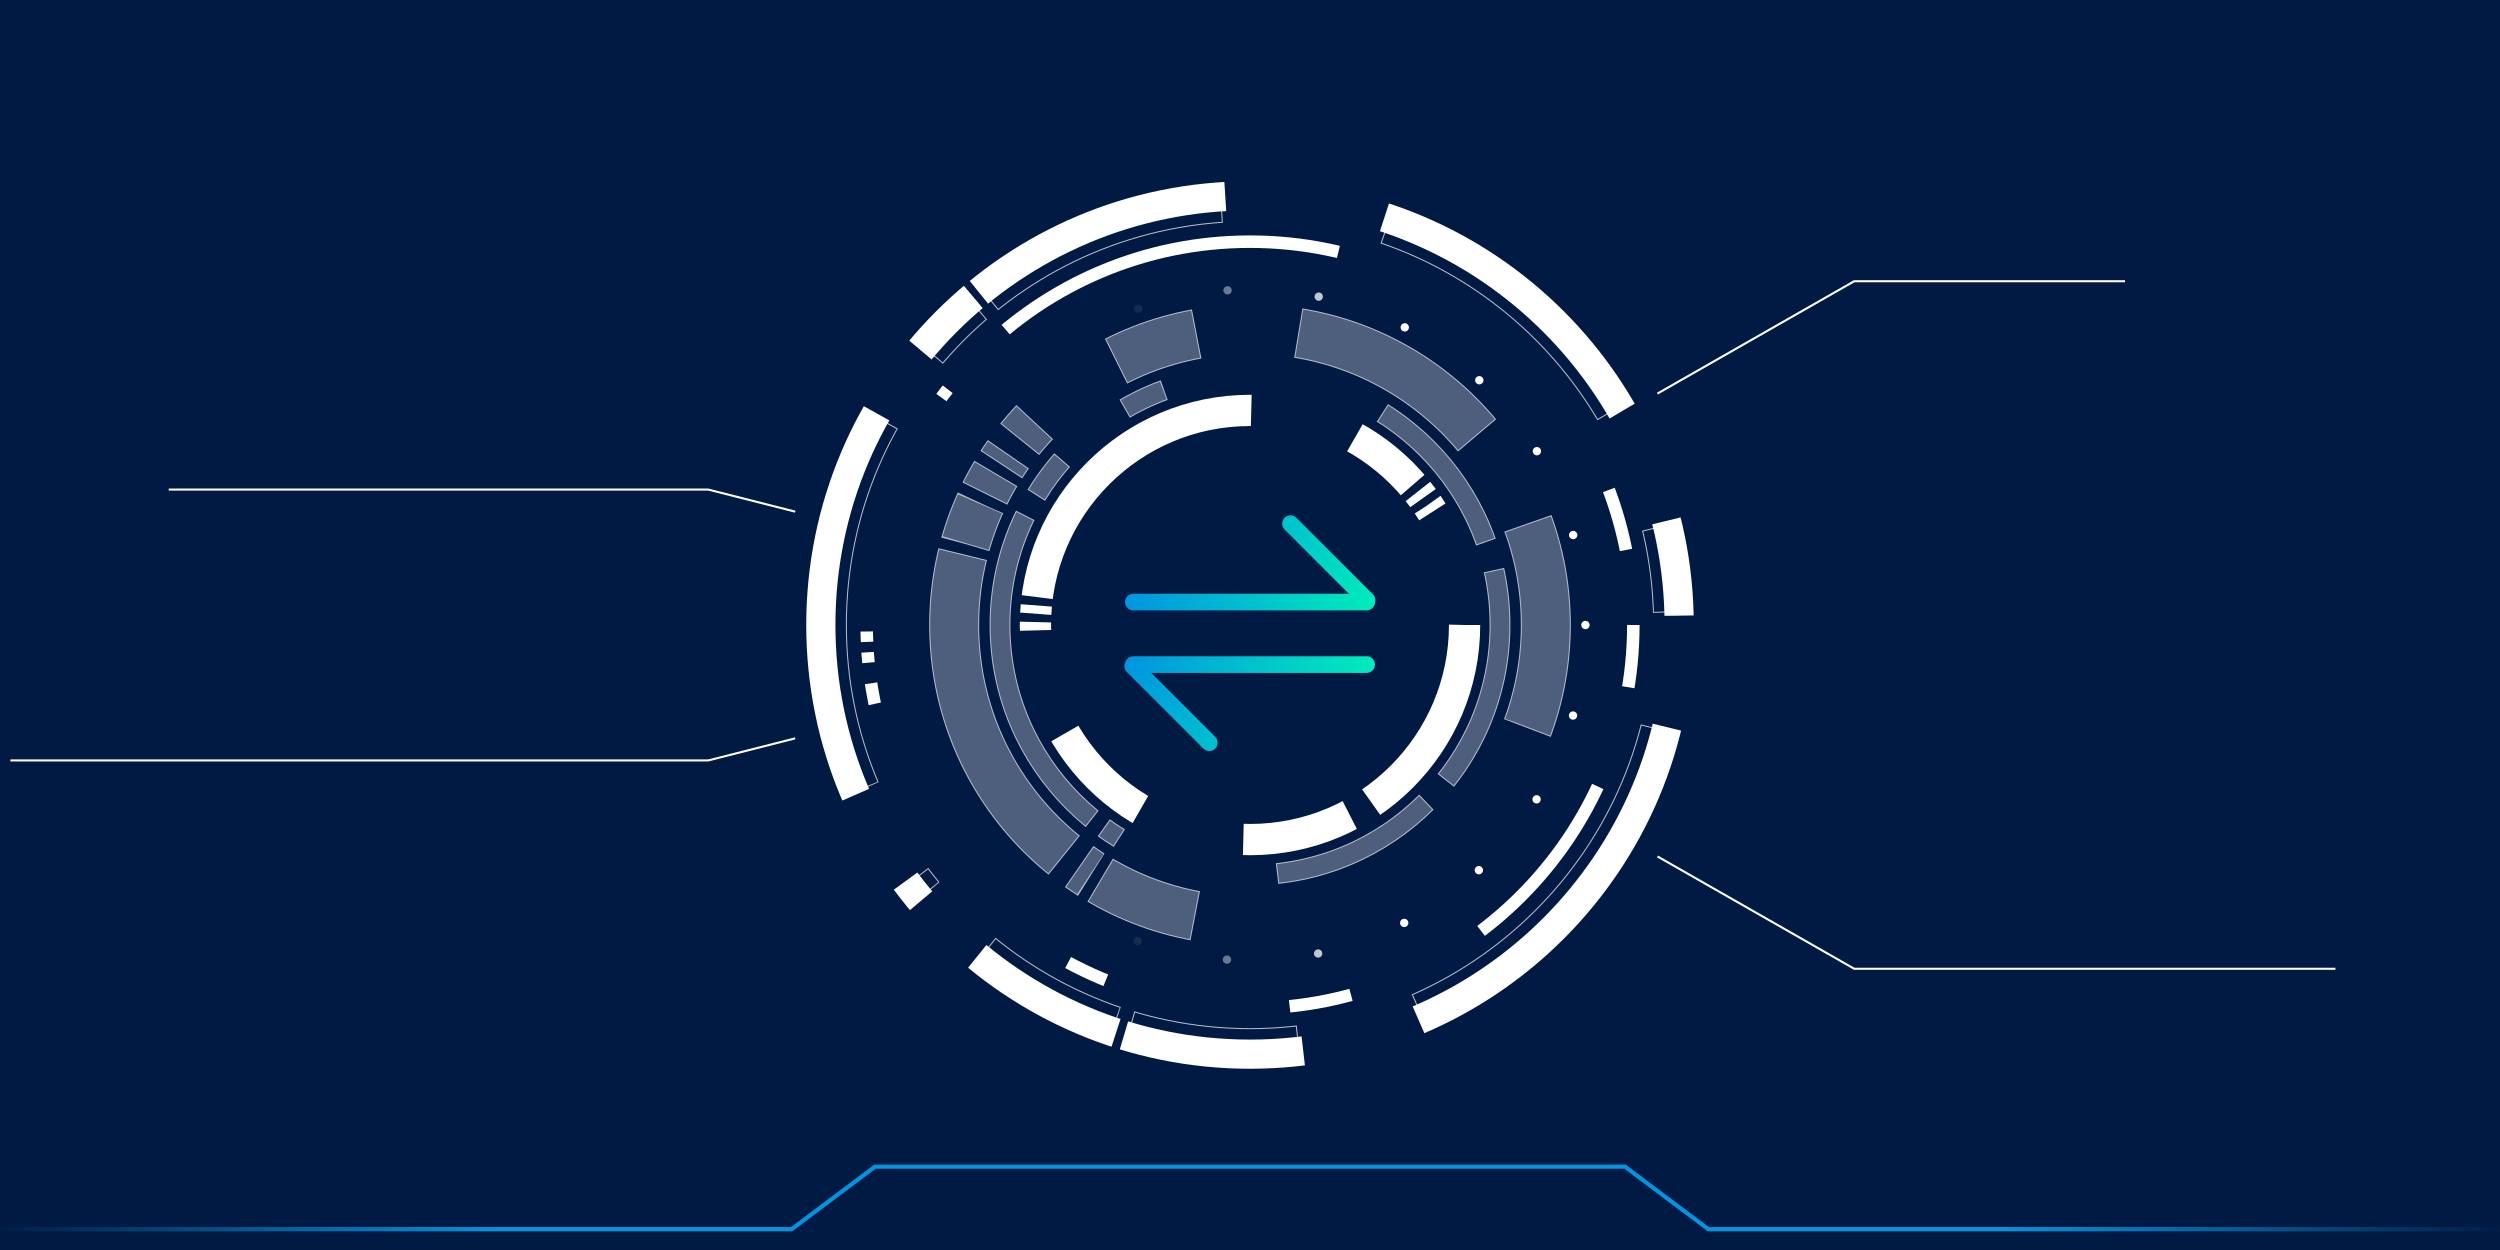
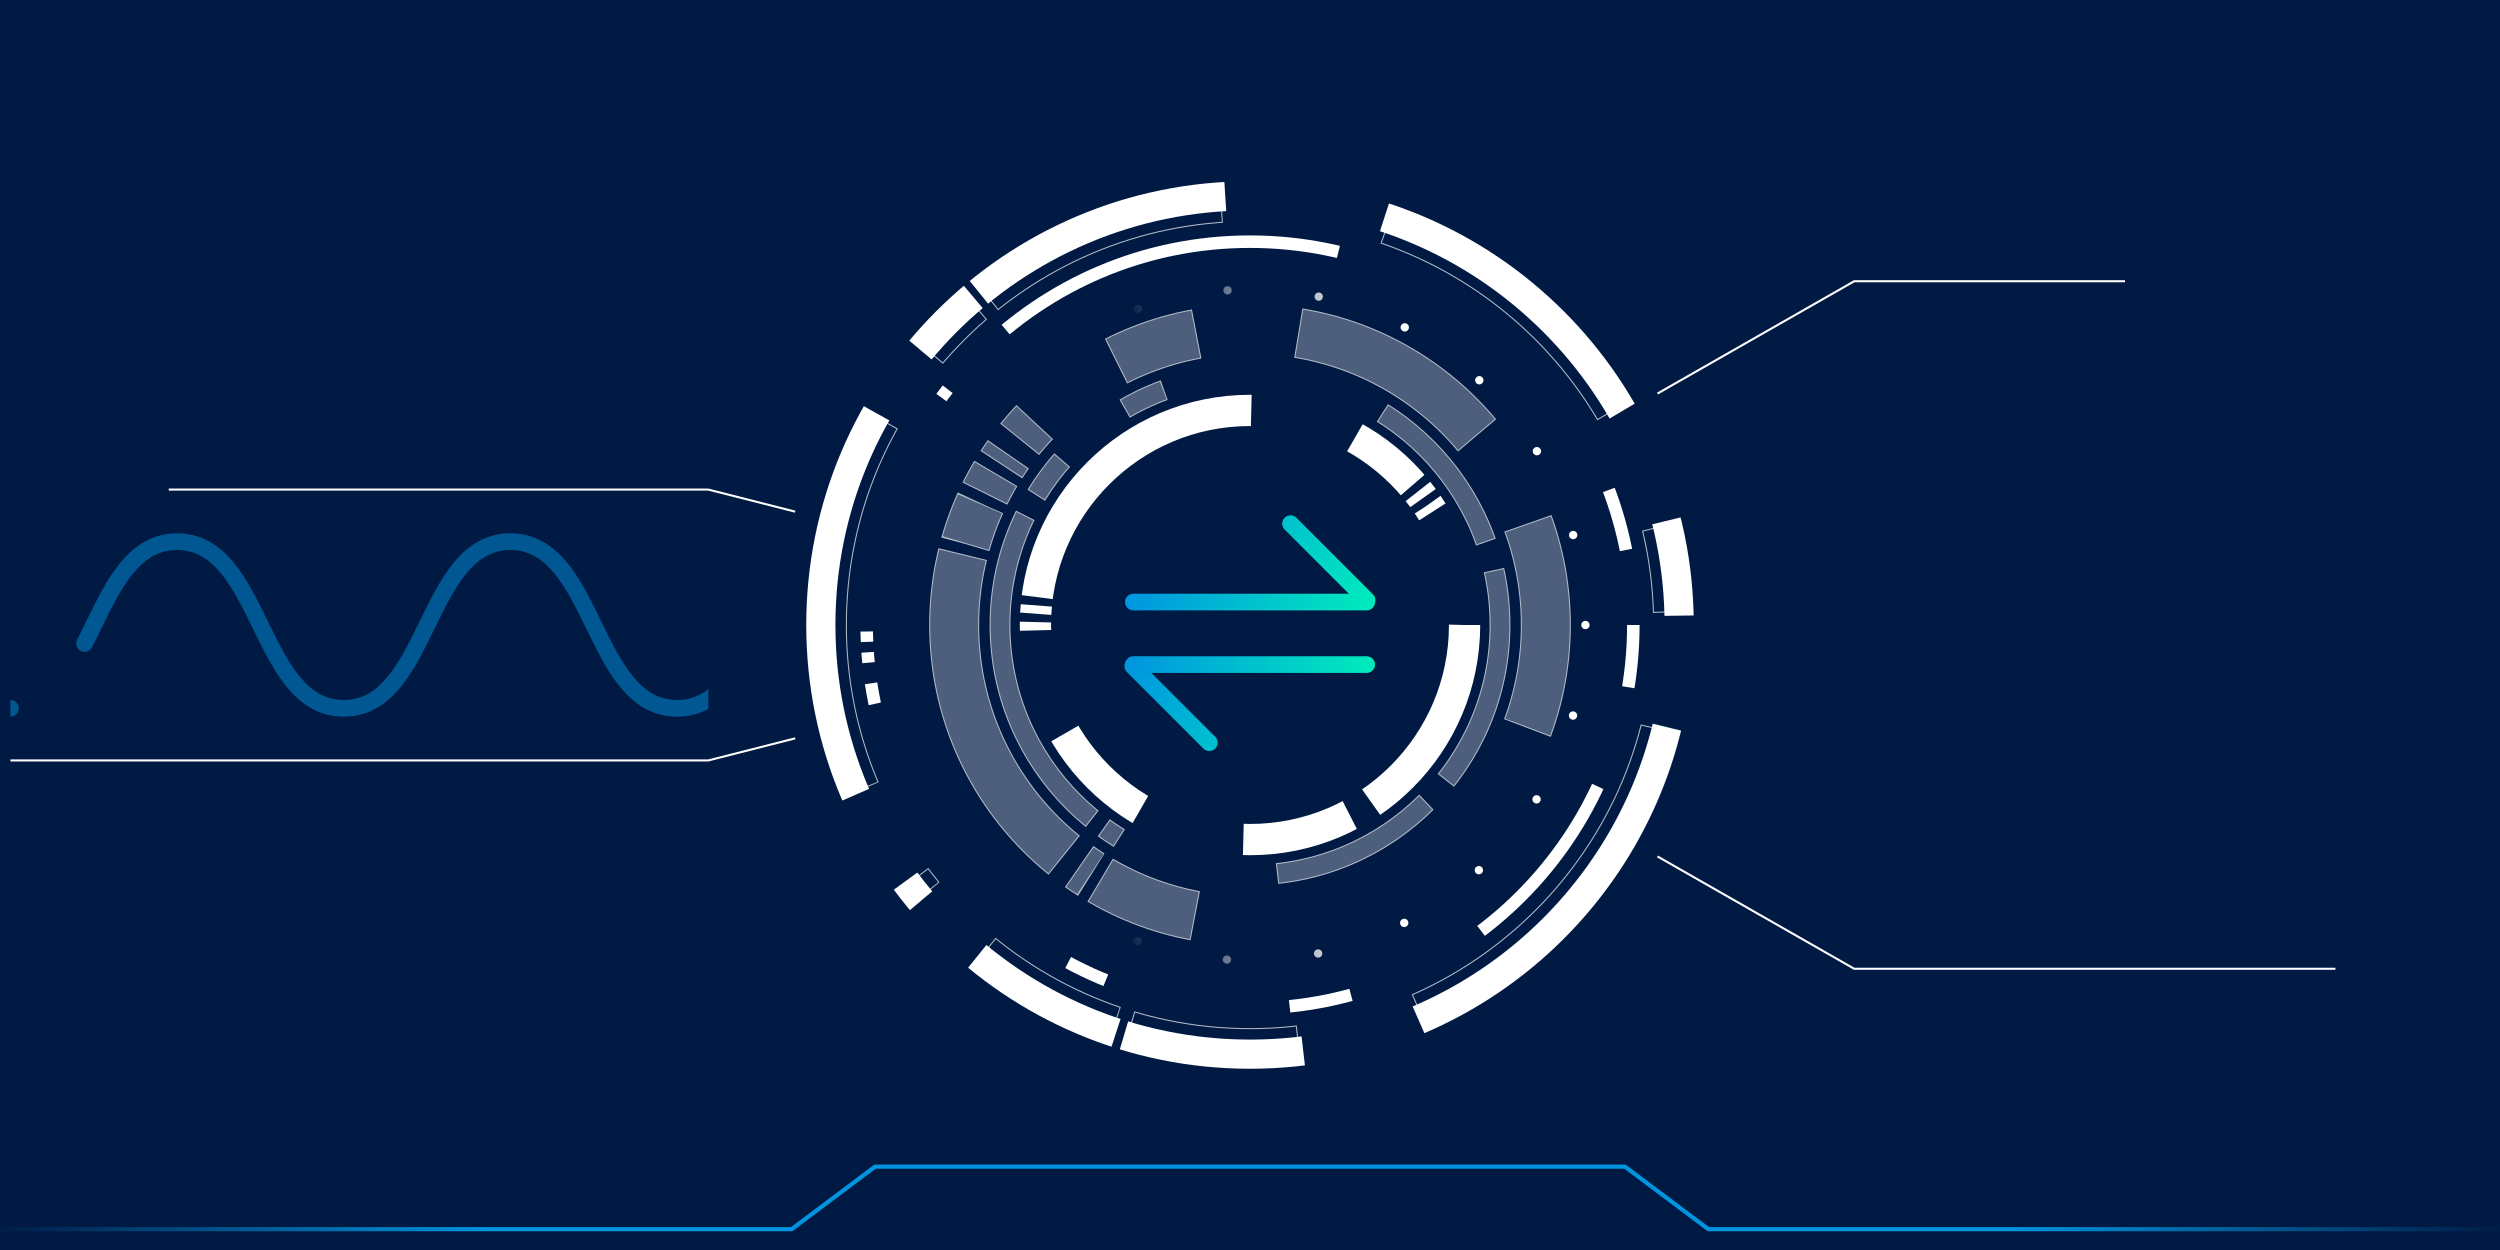
<svg xmlns="http://www.w3.org/2000/svg" width="1200px" height="600px" viewBox="0 0 1200px 600px">
  <style type="text/css">
		@keyframes clockwise {
			0% {transform: rotate(0deg)}
			100% {transform: rotate(360deg)}
		}
		@keyframes anticlockwise{
			0% {transform: rotate(360deg)}
			100% {transform: rotate(0deg)}
		}
+         @keyframes moveTheWave {
+             0% {
+                 transform: translate3d(0,0,0);
+                 stroke-dashoffset: 35px;
+         }
+             100% {
+                 transform: translate3d(-320px,0,0);
+                 stroke-dashoffset: -445px;
+         }
+         }
		.clockwise {
			transform-origin: 50% 50%;
		}
		.anticlockwise {
			transform-origin: 50% 50%;
		}
	</style>
  <defs>
    <linearGradient id="grad1" x1="0%" y1="0%" x2="100%" y2="0%">
      <stop offset="0%" style="stop-color:rgb(0,149,224);stop-opacity:1" />
      <stop offset="100%" style="stop-color:rgb(0,236,188);stop-opacity:1" />
    </linearGradient>
    <linearGradient id="grad2" x1="0%" y1="0%" x2="100%" y2="0%">
      <stop offset="0%" style="stop-color:rgb(0,149,224);stop-opacity:1" />
      <stop offset="100%" style="stop-color:rgb(0,193,206);stop-opacity:1" />
    </linearGradient>
    <linearGradient id="grad3" x1="0%" y1="0%" x2="100%" y2="0%">
      <stop offset="0%" style="stop-color:rgb(0,193,206);stop-opacity:1" />
      <stop offset="100%" style="stop-color:rgb(0,236,188);stop-opacity:1" />
    </linearGradient>
    <linearGradient id="grad4" x1="0%" y1="0%" x2="100%" y2="0%">
      <stop offset="30%" style="stop-color:#001a44;stop-opacity:1" />
      <stop offset="70%" style="stop-color:#fff;stop-opacity:1" />
    </linearGradient>
    <linearGradient id="grad5" x1="0%" y1="0%" x2="100%" y2="0%">
      <stop offset="40%" style="stop-color:#fff;stop-opacity:1" />
      <stop offset="70%" style="stop-color:#001a44;stop-opacity:1" />
    </linearGradient>
    <linearGradient id="grad6" x1="0%" y1="0%" x2="100%" y2="0%">
      <stop offset="0%" style="stop-color:#001a44;stop-opacity:1" />
      <stop offset="20%" style="stop-color:rgb(0,149,224);stop-opacity:1" />
      <stop offset="80%" style="stop-color:rgb(0,149,224);stop-opacity:1" />
      <stop offset="100%" style="stop-color:#001a44;stop-opacity:1" />
    </linearGradient>
  </defs>
  <rect height="100%" width="100%" fill="#001a44" />
+   <path d="M5 340 c 40.983 0 39.017 -80 80 -80 s 39.017 80 80 80 s 39.017 -80 80 -80 s 39.017 80 80 80 s 39.017 -80 80 -80 s 39.017 80 80 80 s 39.017 -80 80 -80 s 39.017 80 80 80 s 39.017 -80 80 -80" class="wave" style="animation: moveTheWave 9s linear infinite;" fill="transparent" stroke="rgb(0,149,224)" stroke-width="8" stroke-opacity="0.5" stroke-dasharray="0 50 470 50" stroke-linecap="round" />
+   <rect x="340" y="254" width="400" height="92" fill="#001a44" />
+   <rect x="0" y="254" width="5" height="92" fill="#001a44" />
  <rect x="540" y="285" width="120" height="8" rx="4" ry="4" fill="url(#grad1)" />
  <rect x="540" y="315" width="120" height="8" rx="4" ry="4" fill="url(#grad1)" />
  <g transform="rotate(45 30 4)">
    <rect x="612.5" y="-140" width="60" height="8" rx="4" ry="4" fill="url(#grad2)" />
  </g>
  <g transform="rotate(45 30 4)">
    <rect x="617.7" y="-241.9" width="60" height="8" rx="4" ry="4" fill="url(#grad3)" />
  </g>
  <g class="clockwise" style="animation: clockwise 50s linear infinite">
    <circle cx="600" cy="300" r="103" stroke-width="15" stroke="white" fill-opacity="0" stroke-dasharray="100,12,53,52,52,52,4,4,4,4,149,52,36,4,4,4,4" />
  </g>
  <g class="anticlockwise" style="animation: anticlockwise 50s linear infinite">
    <circle cx="600" cy="300" r="120" stroke-width="10" stroke="white" stroke-opacity="0.7" fill-opacity="0" stroke-dasharray="80.5,14,81,79,9,7,161,11,21,39,21,109,81,14" />
    <circle cx="600" cy="300" r="120" stroke-width="9" stroke="#4d5f7c" fill-opacity="0" stroke-dasharray="80,15,80,80,8,8,160,12,20,40,20,110" />
  </g>
  <g class="clockwise" style="animation: clockwise 60s linear infinite">
    <circle cx="600" cy="300" r="142" stroke-width="24" stroke="white" stroke-opacity="0.7" fill-opacity="0" stroke-dasharray="50.5,199,49,5,7,9,161,5,21,5,11,5,6,9,11,49,41,49,101,49" />
    <circle cx="600" cy="300" r="142" stroke-width="23" stroke="#4d5f7c" fill-opacity="0" stroke-dasharray="50,200,48,6,6,10,160,6,20,6,10,6,5,10,10,50,40,50,100" />
  </g>
  <g>
    <circle cx="600" cy="300" r="161" stroke-width="4" stroke="url(#grad4)" fill-opacity="0" stroke-dasharray="0,44" stroke-linecap="round" />
  </g>
  <g class="anticlockwise" style="animation: anticlockwise 70s linear infinite">
    <circle cx="600" cy="300" r="184" stroke-width="6" stroke="white" fill-opacity="0" stroke-dasharray="30,50,90,70,30,90,20,160,10,10,5,5,5,120,5,40,170,180" />
  </g>
  <g class="clockwise" style="animation: clockwise 80s linear infinite">
    <circle cx="600" cy="300" r="199" stroke-width="11" stroke="white" stroke-opacity="0.7" fill-opacity="0" stroke-dashoffset="-49.5" stroke-dasharray="181,59,81,7,71,39,9,49,181,39,31,7,121,79,141,59,41,199" />
    <circle cx="600" cy="300" r="199" stroke-width="10" stroke="#001a44" fill-opacity="0" stroke-dashoffset="-50" stroke-dasharray="180,60,80,8,70,40,8,50,180,40,30,8,120,80,140,60,40,200" />
    <circle cx="600" cy="300" r="206" stroke-width="14" stroke="white" fill-opacity="0" stroke-dashoffset="-49.5" stroke-dasharray="191,57.5,87,4,76.5,38,12,48,190,37,36,3.5,129,77.5,150.5,57,46,200" />
  </g>
  <path d="M0 590 H 380 L 420 560 H 780 L 820 590 H 1200 " fill="transparent" stroke="url(#grad6)" stroke-width="2" />
  <path d="M381.7 245.6 L 340 235 H 81" fill="transparent" stroke="white" stroke-width="1" />
  <path d="M381.7 354.4 L 340 365 H 5" fill="transparent" stroke="white" stroke-width="1" />
  <path d="M795.6 188.9 L 890 135 H 1020" fill="transparent" stroke="white" stroke-width="1" />
  <path d="M795.6 411.1 L 890 465 H 1121" fill="transparent" stroke="white" stroke-width="1" />
</svg>
